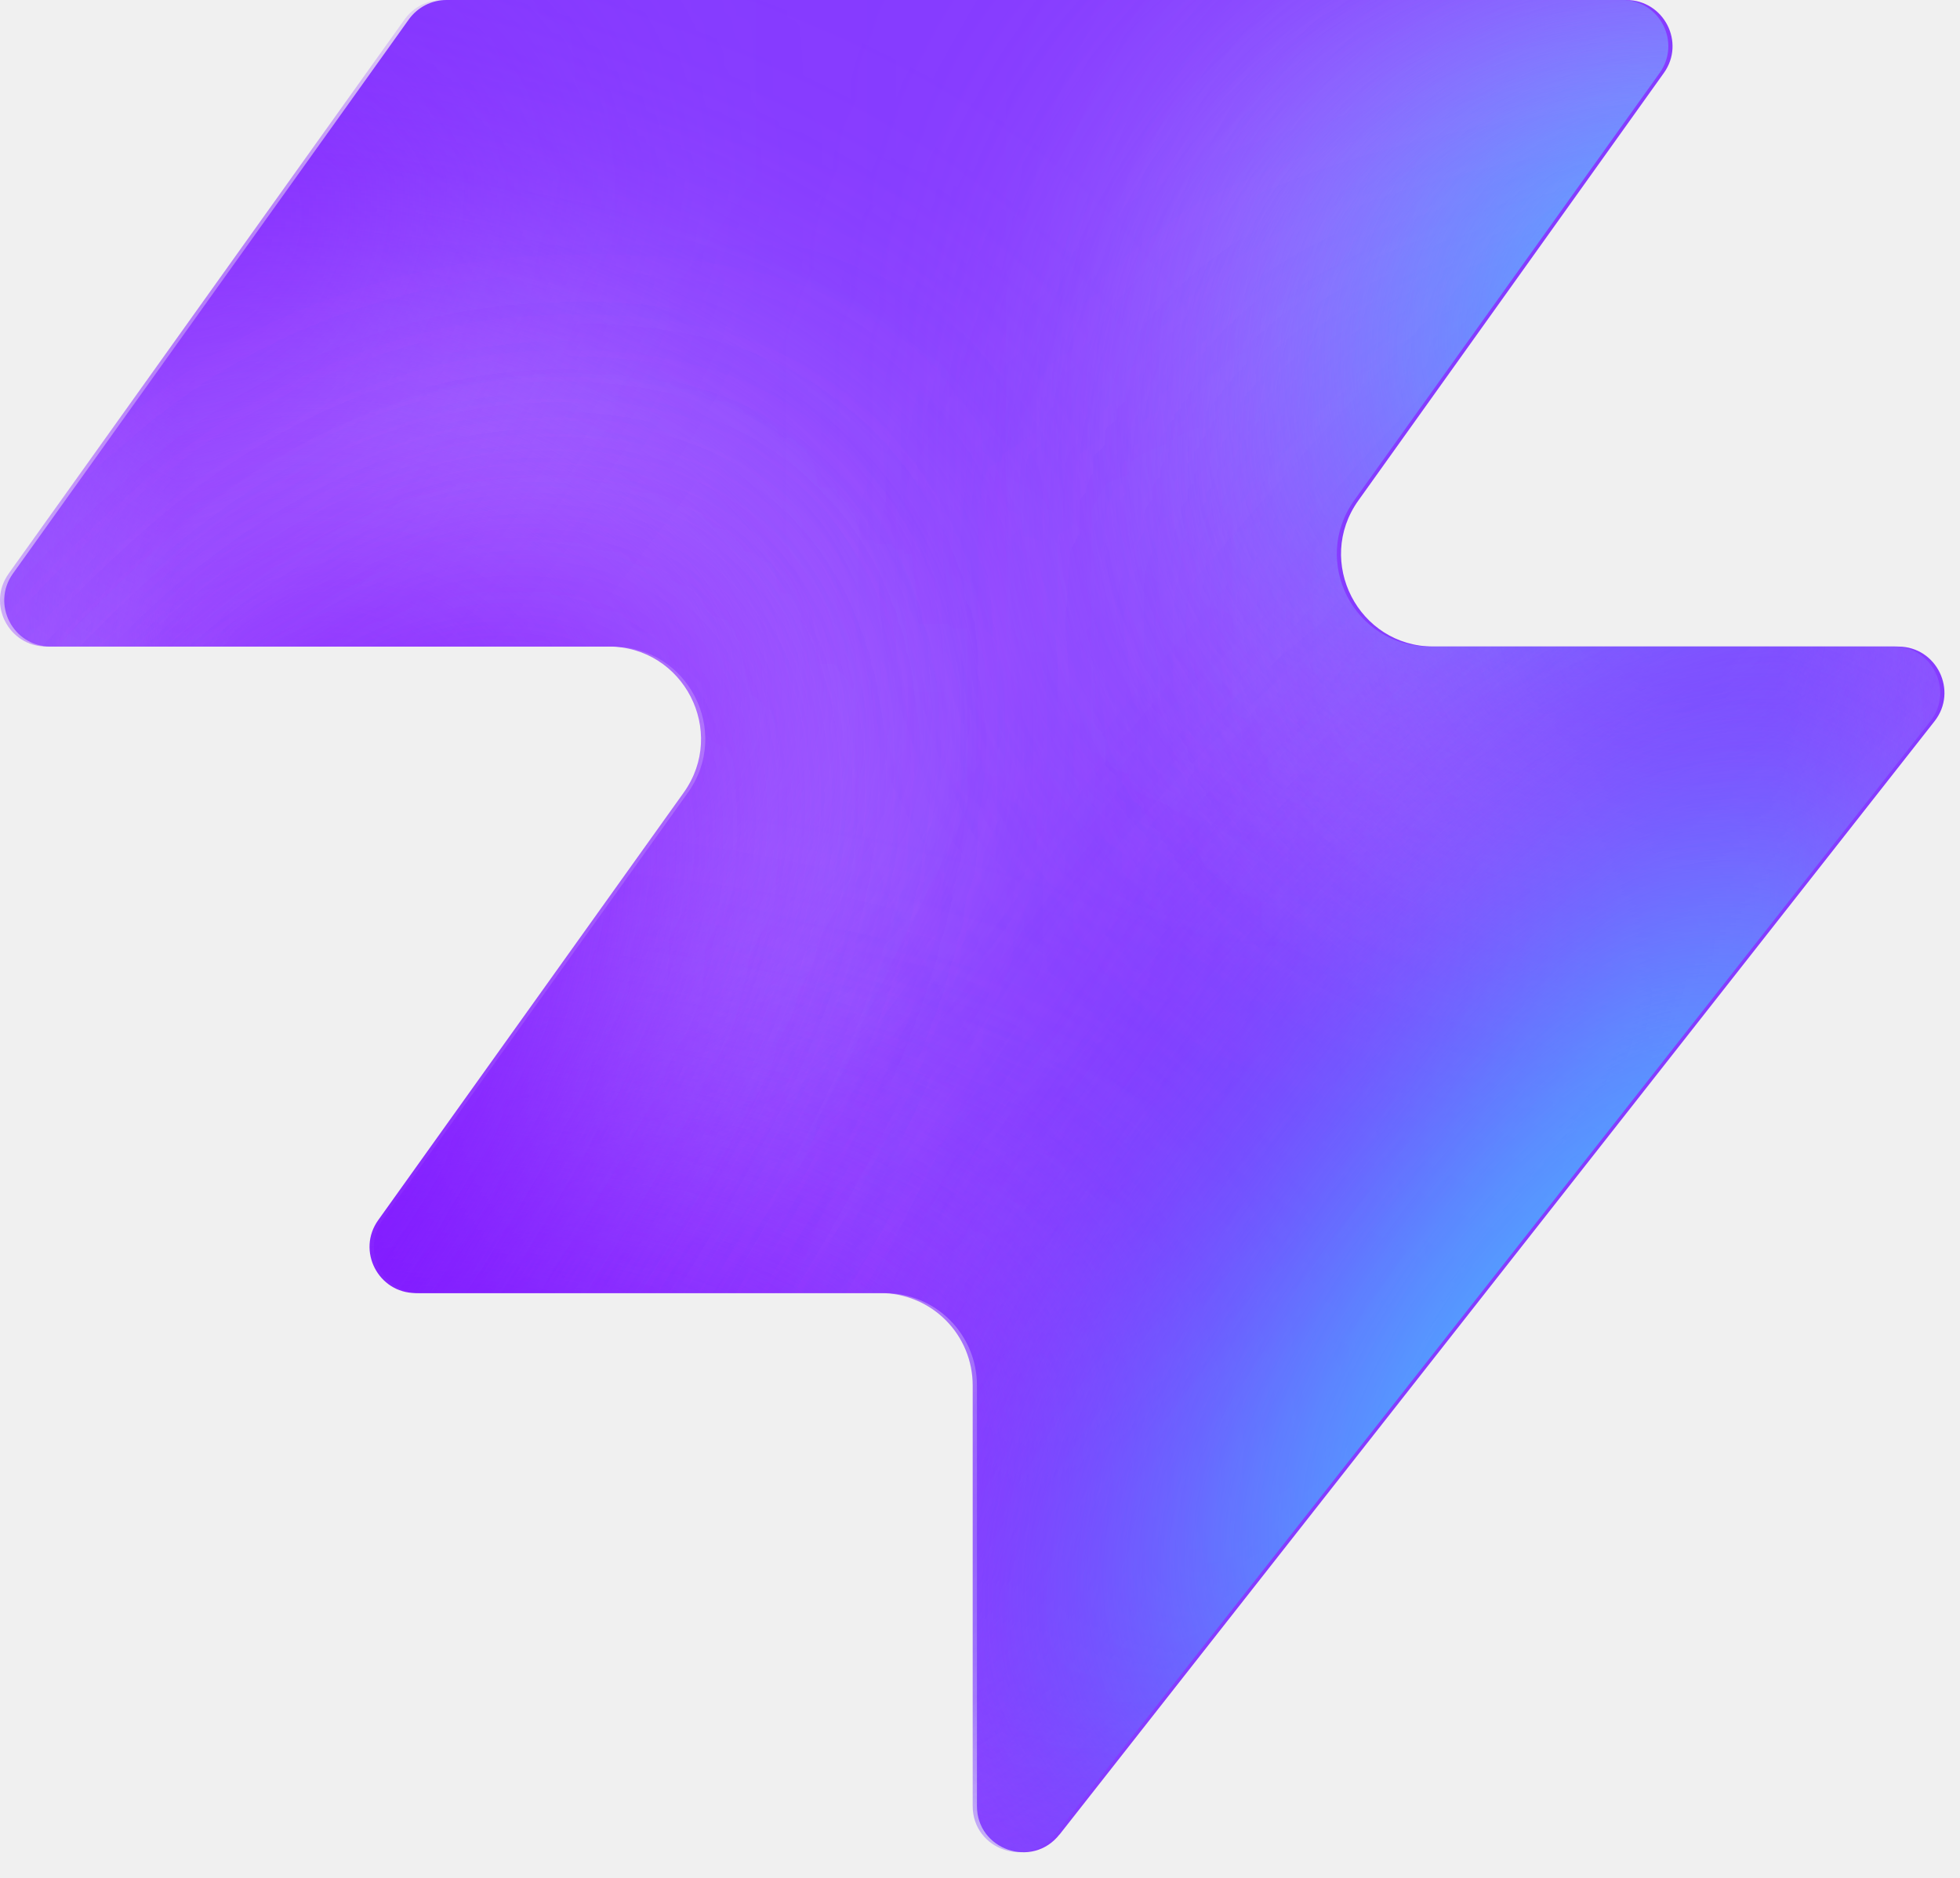
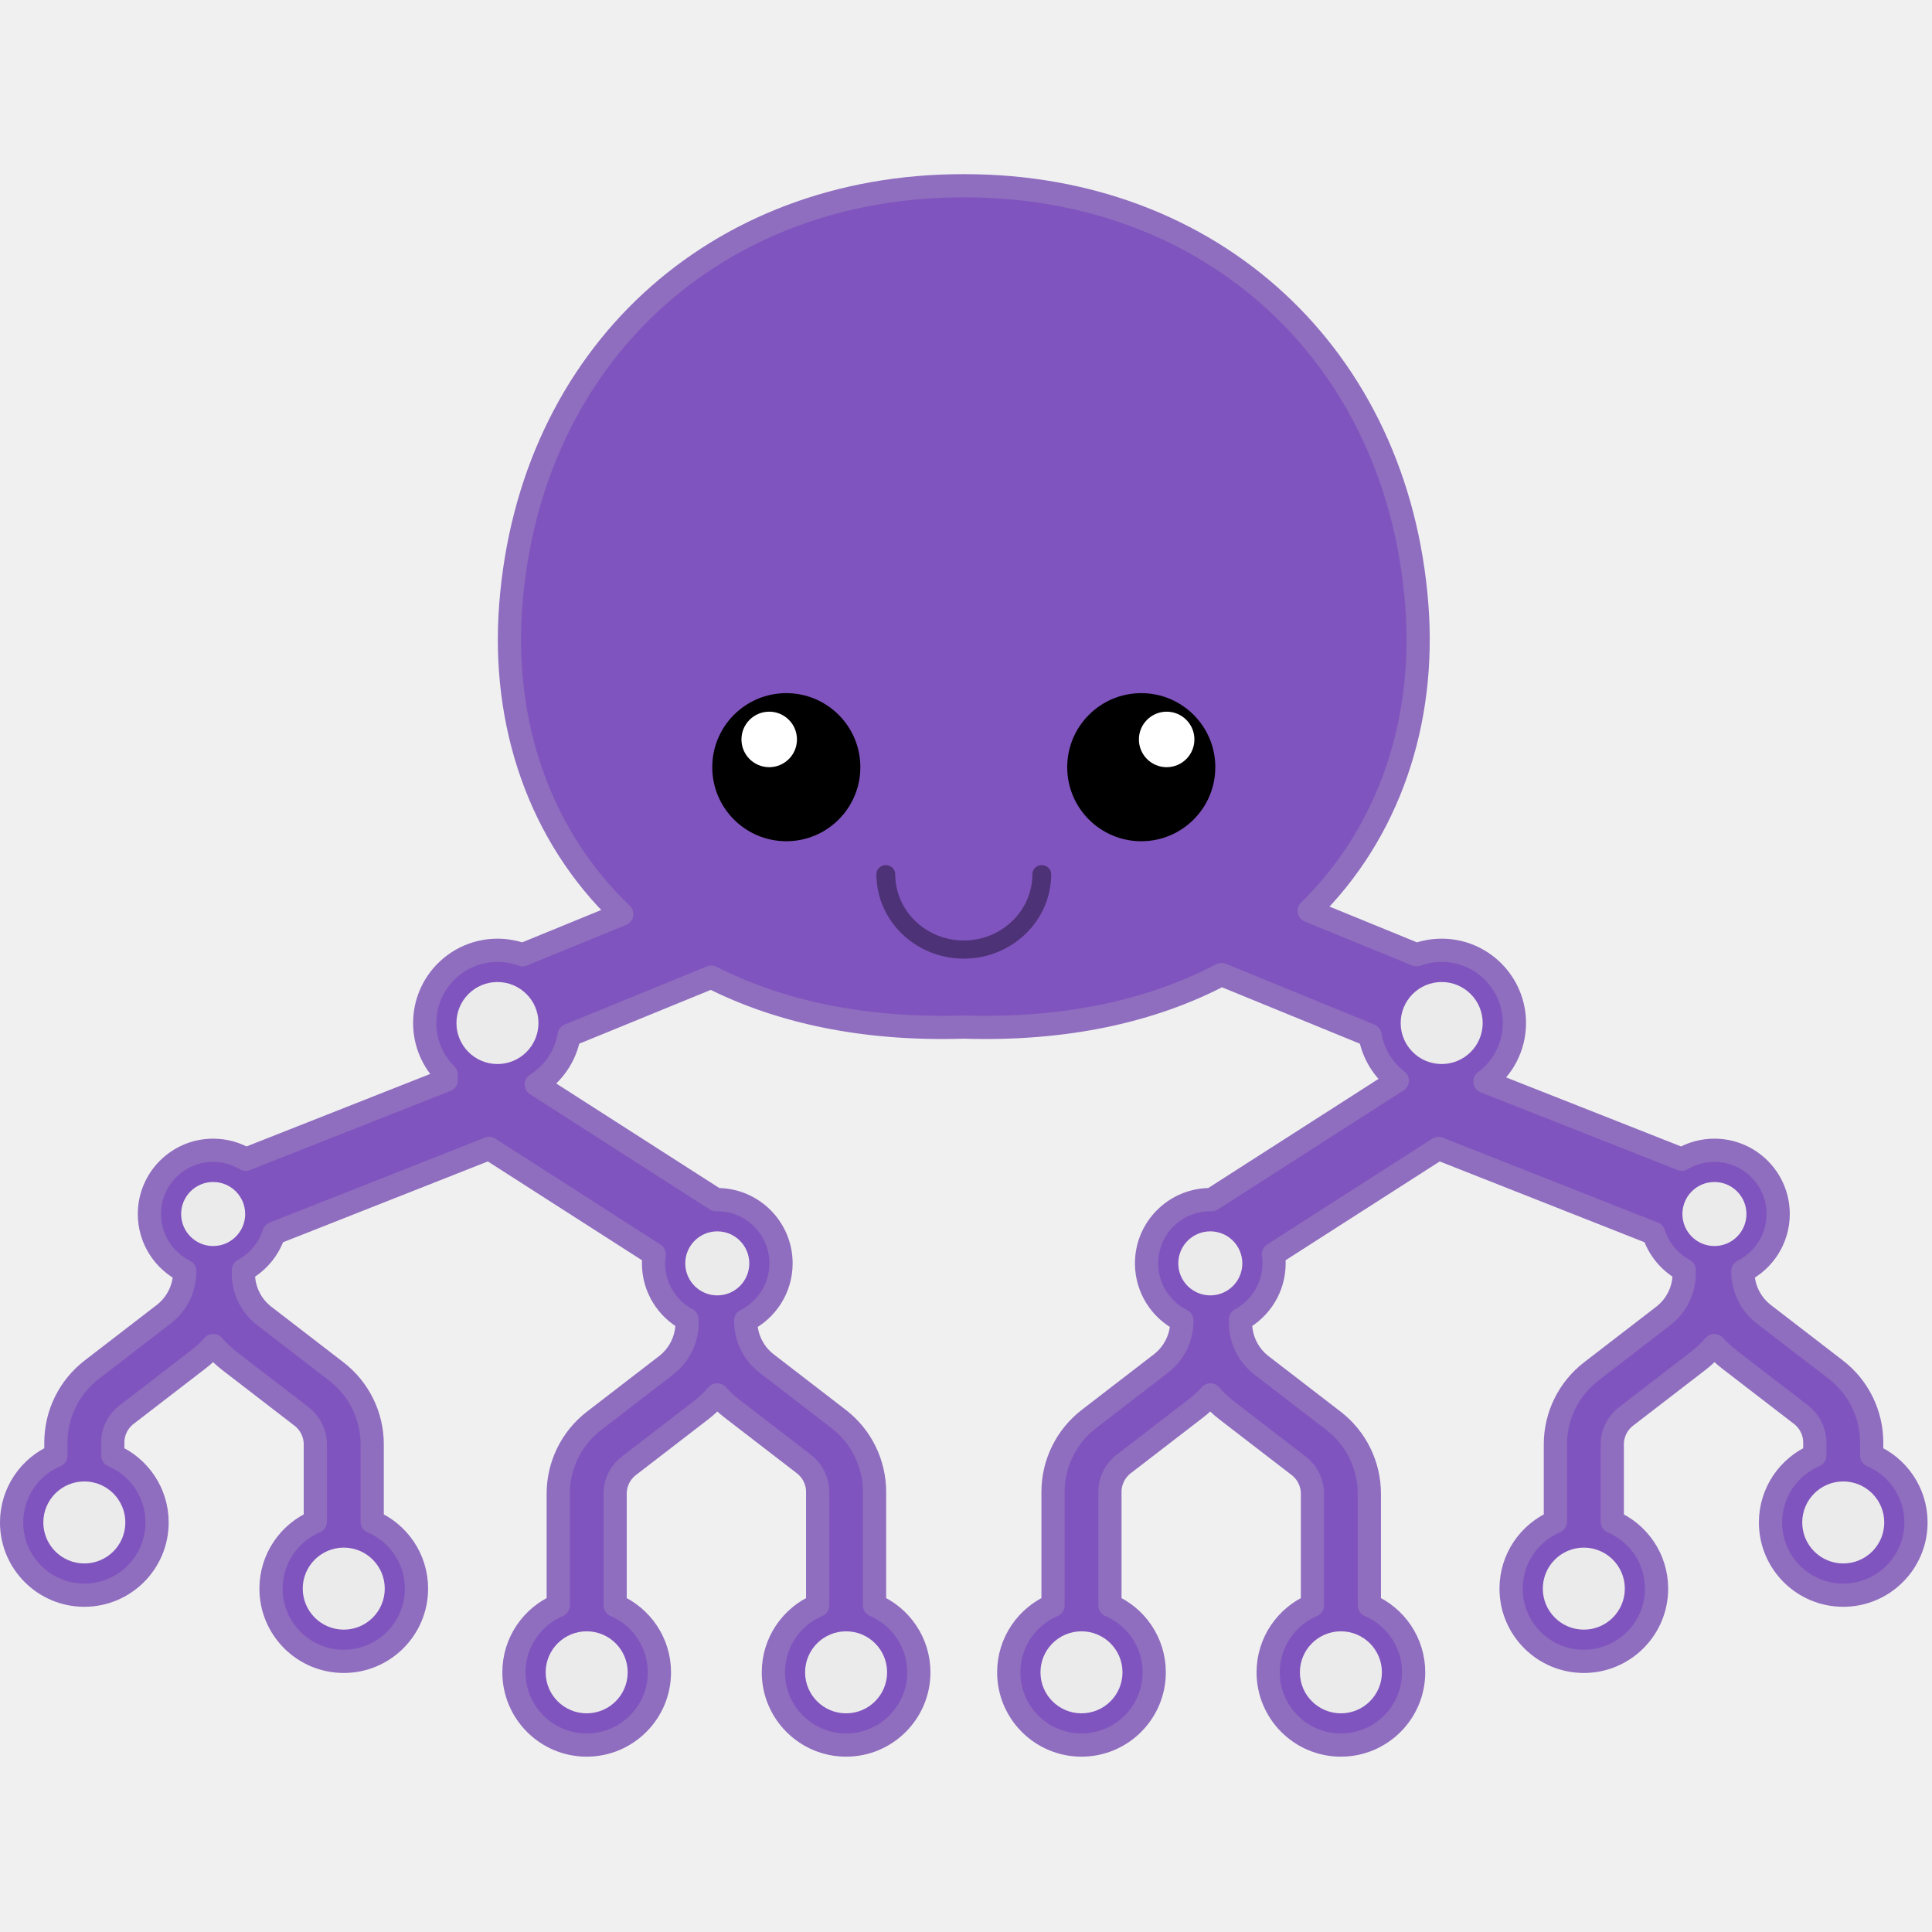
- <svg xmlns="http://www.w3.org/2000/svg" width="48" height="46" fill="none" viewBox="0 0 48 46">
-   <path fill="#863bff" d="M25.946 44.938c-.664.845-2.021.375-2.021-.698V33.937a2.26 2.26 0 0 0-2.262-2.262H10.287c-.92 0-1.456-1.04-.92-1.788l7.48-10.471c1.07-1.497 0-3.578-1.842-3.578H1.237c-.92 0-1.456-1.04-.92-1.788L10.013.474c.214-.297.556-.474.92-.474h28.894c.92 0 1.456 1.04.92 1.788l-7.48 10.471c-1.07 1.498 0 3.579 1.842 3.579h11.377c.943 0 1.473 1.088.89 1.83L25.947 44.94z" style="fill:#863bff;fill:color(display-p3 .525 .23 1);fill-opacity:1" />
-   <mask id="a" width="48" height="46" x="0" y="0" maskUnits="userSpaceOnUse" style="mask-type:alpha">
-     <path fill="#000" d="M25.842 44.938c-.664.844-2.021.375-2.021-.698V33.937a2.26 2.26 0 0 0-2.262-2.262H10.183c-.92 0-1.456-1.04-.92-1.788l7.48-10.471c1.07-1.498 0-3.579-1.842-3.579H1.133c-.92 0-1.456-1.04-.92-1.787L9.91.473c.214-.297.556-.474.92-.474h28.894c.92 0 1.456 1.04.92 1.788l-7.48 10.471c-1.07 1.498 0 3.578 1.842 3.578h11.377c.943 0 1.473 1.088.89 1.832L25.843 44.94z" style="fill:#000;fill-opacity:1" />
-   </mask>
-   <g mask="url(#a)">
-     <g filter="url(#b)">
-       <ellipse cx="5.508" cy="14.704" fill="#ede6ff" rx="5.508" ry="14.704" style="fill:#ede6ff;fill:color(display-p3 .927 .903 1);fill-opacity:1" transform="matrix(.00324 1 1 -.00324 -4.47 31.516)" />
+ <svg xmlns="http://www.w3.org/2000/svg" viewBox="0 0 416 416" width="416" height="416" fill-rule="evenodd" clip-rule="evenodd" stroke-linejoin="round" stroke-miterlimit="2">
+   <g transform="matrix(1,0,0,1,-567.7246,-120.9043)">
+     <g transform="matrix(-0.569135,0,0,0.569135,1078.921,8.47152)">
+       <path d="M855.536,748.211C845.689,752.402 838.778,762.17 838.778,773.54C838.778,788.725 851.106,801.054 866.292,801.054C881.477,801.054 893.806,788.725 893.806,773.54C893.806,762.17 886.895,752.402 877.048,748.211L877.048,743.309C877.048,732.515 872.038,722.333 863.487,715.747L836.24,694.76C831.24,690.908 828.31,684.954 828.31,678.642L828.31,678.436C836.226,674.48 841.668,666.296 841.668,656.852C841.668,643.543 830.863,632.738 817.554,632.738C813.052,632.738 808.836,633.975 805.228,636.127L729.368,606.19L729.368,604.125C734.396,599.138 737.511,592.226 737.511,584.592C737.511,569.407 725.183,557.078 709.997,557.078C706.662,557.078 703.465,557.673 700.506,558.762L662.961,543.402C694.082,513.64 708.421,471.377 704.95,426.422C697.665,332.072 627.533,267.833 533.876,267.833L533.568,267.834L533.259,267.833C439.603,267.833 369.471,332.072 362.185,426.422C358.762,470.747 372.656,512.456 402.877,542.144L362.259,558.762C359.3,557.673 356.103,557.078 352.768,557.078C337.582,557.078 325.253,569.407 325.253,584.592C325.253,593.659 329.648,601.707 336.422,606.721L261.907,636.127C258.3,633.975 254.084,632.738 249.581,632.738C236.272,632.738 225.467,643.543 225.467,656.852C225.467,666.296 230.909,674.48 238.825,678.436L238.825,678.642C238.825,684.954 235.896,690.908 230.895,694.76L203.648,715.747C195.097,722.333 190.088,732.515 190.088,743.309L190.088,748.211C180.241,752.402 173.329,762.17 173.329,773.54C173.329,788.725 185.658,801.054 200.843,801.054C216.029,801.054 228.358,788.725 228.358,773.54C228.358,762.17 221.446,752.402 211.599,748.211L211.599,743.309C211.599,739.189 213.511,735.303 216.775,732.789L244.022,711.802C246.06,710.232 247.932,708.492 249.622,706.61C251.463,708.751 253.533,710.719 255.812,712.474L283.059,733.461C286.322,735.975 288.235,739.861 288.235,743.98L288.235,773.247C278.387,777.438 271.476,787.207 271.476,798.576C271.476,813.762 283.805,826.091 298.99,826.091C314.176,826.091 326.504,813.762 326.504,798.576C326.504,787.207 319.593,777.438 309.746,773.247L309.746,743.98C309.746,733.187 304.737,723.005 296.186,716.419L268.938,695.432C263.938,691.58 261.009,685.626 261.009,679.314L261.009,678.087C266.459,675.146 270.651,670.167 272.561,664.174L353.981,632.043L416.436,672.077C416.275,673.202 416.191,674.352 416.191,675.522C416.191,684.697 421.327,692.682 428.877,696.757L428.877,697.984C428.877,704.296 425.948,710.25 420.948,714.101L393.701,735.088C385.15,741.675 380.14,751.857 380.14,762.65L380.14,804.911C370.293,809.103 363.382,818.871 363.382,830.241C363.382,845.426 375.71,857.755 390.896,857.755C406.081,857.755 418.41,845.426 418.41,830.241C418.41,818.871 411.499,809.103 401.652,804.911L401.652,762.65C401.652,758.531 403.564,754.644 406.827,752.131L434.074,731.144C436.353,729.388 438.423,727.421 440.264,725.28C441.955,727.162 443.826,728.902 445.864,730.472L473.111,751.459C476.375,753.973 478.287,757.859 478.287,761.978L478.287,804.911C468.44,809.103 461.528,818.871 461.528,830.241C461.528,845.426 473.857,857.755 489.043,857.755C504.228,857.755 516.557,845.426 516.557,830.241C516.557,818.871 509.645,809.103 499.798,804.911L499.798,761.978C499.798,751.185 494.789,741.003 486.238,734.416L458.991,713.429C453.99,709.578 451.061,703.624 451.061,697.312L451.061,697.106C458.977,693.15 464.419,684.966 464.419,675.522C464.419,662.213 453.614,651.408 440.305,651.408C440.133,651.408 439.962,651.41 439.791,651.413L369.551,606.39C374.914,602.253 378.711,596.182 379.893,589.225L436.089,566.235C462.045,579.885 494.625,587.345 533.568,586.115C571.55,587.315 603.48,580.247 629.115,567.233L682.872,589.225C684.202,597.054 688.843,603.761 695.302,607.852L627.344,651.413C627.173,651.41 627.002,651.408 626.83,651.408C613.521,651.408 602.716,662.213 602.716,675.522C602.716,684.966 608.158,693.15 616.074,697.106L616.074,697.312C616.074,703.624 613.145,709.578 608.145,713.429L580.897,734.416C572.346,741.003 567.337,751.185 567.337,761.978L567.337,804.911C557.49,809.103 550.579,818.871 550.579,830.241C550.579,845.426 562.907,857.755 578.093,857.755C593.278,857.755 605.607,845.426 605.607,830.241C605.607,818.871 598.695,809.103 588.848,804.911L588.848,761.978C588.848,757.859 590.761,753.973 594.024,751.459L621.271,730.472C623.31,728.902 625.181,727.162 626.871,725.28C628.712,727.421 630.782,729.388 633.061,731.144L660.308,752.131C663.572,754.644 665.484,758.531 665.484,762.65L665.484,804.911C655.637,809.103 648.725,818.871 648.725,830.241C648.725,845.426 661.054,857.755 676.239,857.755C691.425,857.755 703.754,845.426 703.754,830.241C703.754,818.871 696.842,809.103 686.995,804.911L686.995,762.65C686.995,751.857 681.986,741.675 673.435,735.088L646.188,714.101C641.187,710.25 638.258,704.296 638.258,697.984L638.258,696.757C645.809,692.682 650.944,684.697 650.944,675.522C650.944,674.352 650.86,673.202 650.699,672.077L713.155,632.043L794.574,664.174C796.485,670.167 800.676,675.146 806.127,678.087L806.127,679.314C806.127,685.626 803.197,691.58 798.197,695.432L770.95,716.419C762.399,723.005 757.389,733.187 757.389,743.98L757.389,773.247C747.542,777.438 740.631,787.207 740.631,798.576C740.631,813.762 752.959,826.091 768.145,826.091C783.33,826.091 795.659,813.762 795.659,798.576C795.659,787.207 788.748,777.438 778.901,773.247L778.901,743.98C778.901,739.861 780.813,735.975 784.076,733.461L811.324,712.474C813.602,710.719 815.672,708.751 817.514,706.61C819.204,708.492 821.075,710.232 823.113,711.802L850.36,732.789C853.624,735.303 855.536,739.189 855.536,743.309L855.536,748.211Z" fill="rgb(128,84,190)" stroke="rgb(143,109,191)" stroke-width="8.79" />
    </g>
-     <g filter="url(#c)">
-       <ellipse cx="10.399" cy="29.851" fill="#ede6ff" rx="10.399" ry="29.851" style="fill:#ede6ff;fill:color(display-p3 .927 .903 1);fill-opacity:1" transform="matrix(.00324 1 1 -.00324 -39.328 7.883)" />
+     <g transform="matrix(0.569135,0,0,0.569135,685.2671,6.84675)">
+       <circle cx="202.628" cy="833.095" r="15.514" fill="rgb(235,235,235)" />
    </g>
-     <g filter="url(#d)">
-       <ellipse cx="5.508" cy="30.487" fill="#7e14ff" rx="5.508" ry="30.487" style="fill:#7e14ff;fill:color(display-p3 .492 .077 1);fill-opacity:1" transform="rotate(89.814 -25.913 -14.639)scale(1 -1)" />
+     <g transform="matrix(0.569135,0,0,0.569135,741.1258,6.84675)">
+       <circle cx="202.628" cy="833.095" r="15.514" fill="rgb(235,235,235)" />
    </g>
-     <g filter="url(#e)">
-       <ellipse cx="5.508" cy="30.599" fill="#7e14ff" rx="5.508" ry="30.599" style="fill:#7e14ff;fill:color(display-p3 .492 .077 1);fill-opacity:1" transform="rotate(89.814 -32.644 -3.334)scale(1 -1)" />
+     <g transform="matrix(0.444389,0,0,0.444389,738.2821,22.71543)">
+       <circle cx="202.628" cy="833.095" r="15.514" fill="rgb(235,235,235)" />
    </g>
-     <g filter="url(#f)">
-       <ellipse cx="5.508" cy="30.599" fill="#7e14ff" rx="5.508" ry="30.599" style="fill:#7e14ff;fill:color(display-p3 .492 .077 1);fill-opacity:1" transform="matrix(.00324 1 1 -.00324 -34.34 30.47)" />
+     <g transform="matrix(-0.569135,0,0,0.569135,865.2303,6.84675)">
+       <circle cx="202.628" cy="833.095" r="15.514" fill="rgb(235,235,235)" />
    </g>
-     <g filter="url(#g)">
-       <ellipse cx="14.072" cy="22.078" fill="#ede6ff" rx="14.072" ry="22.078" style="fill:#ede6ff;fill:color(display-p3 .927 .903 1);fill-opacity:1" transform="rotate(93.35 24.506 48.493)scale(-1 1)" />
+     <g transform="matrix(-0.569135,0,0,0.569135,809.3715,6.84675)">
+       <circle cx="202.628" cy="833.095" r="15.514" fill="rgb(235,235,235)" />
    </g>
-     <g filter="url(#h)">
-       <ellipse cx="3.47" cy="21.501" fill="#7e14ff" rx="3.47" ry="21.501" style="fill:#7e14ff;fill:color(display-p3 .492 .077 1);fill-opacity:1" transform="rotate(89.009 28.708 47.59)scale(-1 1)" />
+     <g transform="matrix(-0.444389,0,0,0.444389,812.2153,22.71543)">
+       <circle cx="202.628" cy="833.095" r="15.514" fill="rgb(235,235,235)" />
    </g>
-     <g filter="url(#i)">
-       <ellipse cx="3.47" cy="21.501" fill="#7e14ff" rx="3.47" ry="21.501" style="fill:#7e14ff;fill:color(display-p3 .492 .077 1);fill-opacity:1" transform="rotate(89.009 28.708 47.59)scale(-1 1)" />
+     <g transform="matrix(0.569135,0,0,0.569135,559.5142,-132.9603)">
+       <circle cx="202.628" cy="833.095" r="15.514" fill="rgb(235,235,235)" />
    </g>
-     <g filter="url(#j)">
-       <ellipse cx=".387" cy="8.972" fill="#7e14ff" rx="4.407" ry="29.108" style="fill:#7e14ff;fill:color(display-p3 .492 .077 1);fill-opacity:1" transform="rotate(39.51 .387 8.972)" />
+     <g transform="matrix(-0.569135,0,0,0.569135,1079.936,-25.42355)">
+       <circle cx="202.628" cy="833.095" r="15.514" fill="rgb(235,235,235)" />
    </g>
-     <g filter="url(#k)">
-       <ellipse cx="47.523" cy="-6.092" fill="#7e14ff" rx="4.407" ry="29.108" style="fill:#7e14ff;fill:color(display-p3 .492 .077 1);fill-opacity:1" transform="rotate(37.892 47.523 -6.092)" />
+     <g transform="matrix(0.569135,0,0,0.569135,470.5615,-25.42355)">
+       <circle cx="202.628" cy="833.095" r="15.514" fill="rgb(235,235,235)" />
    </g>
-     <g filter="url(#l)">
-       <ellipse cx="41.412" cy="6.333" fill="#47bfff" rx="5.971" ry="9.665" style="fill:#47bfff;fill:color(display-p3 .28 .748 1);fill-opacity:1" transform="rotate(37.892 41.412 6.333)" />
+     <g transform="matrix(-0.569135,0,0,0.569135,1024.077,-11.17449)">
+       <circle cx="202.628" cy="833.095" r="15.514" fill="rgb(235,235,235)" />
    </g>
-     <g filter="url(#m)">
-       <ellipse cx="-1.879" cy="38.332" fill="#7e14ff" rx="4.407" ry="29.108" style="fill:#7e14ff;fill:color(display-p3 .492 .077 1);fill-opacity:1" transform="rotate(37.892 -1.88 38.332)" />
+     <g transform="matrix(0.569135,0,0,0.569135,526.4203,-11.17449)">
+       <circle cx="202.628" cy="833.095" r="15.514" fill="rgb(235,235,235)" />
    </g>
-     <g filter="url(#n)">
-       <ellipse cx="-1.879" cy="38.332" fill="#7e14ff" rx="4.407" ry="29.108" style="fill:#7e14ff;fill:color(display-p3 .492 .077 1);fill-opacity:1" transform="rotate(37.892 -1.88 38.332)" />
+     <g transform="matrix(-0.569135,0,0,0.569135,993.4706,-132.9603)">
+       <circle cx="202.628" cy="833.095" r="15.514" fill="rgb(235,235,235)" />
    </g>
-     <g filter="url(#o)">
-       <ellipse cx="35.651" cy="29.907" fill="#7e14ff" rx="4.407" ry="29.108" style="fill:#7e14ff;fill:color(display-p3 .492 .077 1);fill-opacity:1" transform="rotate(37.892 35.651 29.907)" />
+     <g transform="matrix(-0.444389,0,0,0.444389,1026.921,12.08984)">
+       <circle cx="202.628" cy="833.095" r="15.514" fill="rgb(235,235,235)" />
    </g>
-     <g filter="url(#p)">
-       <ellipse cx="38.418" cy="32.4" fill="#47bfff" rx="5.971" ry="15.297" style="fill:#47bfff;fill:color(display-p3 .28 .748 1);fill-opacity:1" transform="rotate(37.892 38.418 32.4)" />
+     <g transform="matrix(0.444389,0,0,0.444389,523.5765,12.08984)">
+       <circle cx="202.628" cy="833.095" r="15.514" fill="rgb(235,235,235)" />
+     </g>
+     <g transform="matrix(-1.027696,0,0,1.027696,1021.703,-570.0727)">
+       <circle cx="202.628" cy="833.095" r="15.514" />
+     </g>
+     <g transform="matrix(-1.027696,0,0,1.027696,945.2729,-570.0727)">
+       <circle cx="202.628" cy="833.095" r="15.514" />
+     </g>
+     <g transform="matrix(0.248996,0,0,0.248996,668.5362,187.9912)">
+       <circle cx="604" cy="370" r="24" fill="white" />
+     </g>
+     <g transform="matrix(0.248996,0,0,0.248996,582.9578,187.9912)">
+       <circle cx="604" cy="370" r="24" fill="white" />
+     </g>
+     <g transform="matrix(0.459986,0,0,0.444393,527.5465,118.7195)">
+       <path d="M575,428.5C575,448.645 558.645,465 538.5,465C518.355,465 502,448.645 502,428.5" fill="none" stroke="rgb(78,50,119)" stroke-width="8.81" stroke-linecap="round" stroke-miterlimit="1.5" />
    </g>
  </g>
-   <defs>
-     <filter id="b" width="60.045" height="41.654" x="-19.77" y="16.149" color-interpolation-filters="sRGB" filterUnits="userSpaceOnUse">
-       <feFlood flood-opacity="0" result="BackgroundImageFix" />
-       <feBlend in="SourceGraphic" in2="BackgroundImageFix" result="shape" />
-       <feGaussianBlur result="effect1_foregroundBlur_2002_17158" stdDeviation="7.659" />
-     </filter>
-     <filter id="c" width="90.34" height="51.437" x="-54.613" y="-7.533" color-interpolation-filters="sRGB" filterUnits="userSpaceOnUse">
-       <feFlood flood-opacity="0" result="BackgroundImageFix" />
-       <feBlend in="SourceGraphic" in2="BackgroundImageFix" result="shape" />
-       <feGaussianBlur result="effect1_foregroundBlur_2002_17158" stdDeviation="7.659" />
-     </filter>
-     <filter id="d" width="79.355" height="29.4" x="-49.64" y="2.03" color-interpolation-filters="sRGB" filterUnits="userSpaceOnUse">
-       <feFlood flood-opacity="0" result="BackgroundImageFix" />
-       <feBlend in="SourceGraphic" in2="BackgroundImageFix" result="shape" />
-       <feGaussianBlur result="effect1_foregroundBlur_2002_17158" stdDeviation="4.596" />
-     </filter>
-     <filter id="e" width="79.579" height="29.4" x="-45.045" y="20.029" color-interpolation-filters="sRGB" filterUnits="userSpaceOnUse">
-       <feFlood flood-opacity="0" result="BackgroundImageFix" />
-       <feBlend in="SourceGraphic" in2="BackgroundImageFix" result="shape" />
-       <feGaussianBlur result="effect1_foregroundBlur_2002_17158" stdDeviation="4.596" />
-     </filter>
-     <filter id="f" width="79.579" height="29.4" x="-43.513" y="21.178" color-interpolation-filters="sRGB" filterUnits="userSpaceOnUse">
-       <feFlood flood-opacity="0" result="BackgroundImageFix" />
-       <feBlend in="SourceGraphic" in2="BackgroundImageFix" result="shape" />
-       <feGaussianBlur result="effect1_foregroundBlur_2002_17158" stdDeviation="4.596" />
-     </filter>
-     <filter id="g" width="74.749" height="58.852" x="15.756" y="-17.901" color-interpolation-filters="sRGB" filterUnits="userSpaceOnUse">
-       <feFlood flood-opacity="0" result="BackgroundImageFix" />
-       <feBlend in="SourceGraphic" in2="BackgroundImageFix" result="shape" />
-       <feGaussianBlur result="effect1_foregroundBlur_2002_17158" stdDeviation="7.659" />
-     </filter>
-     <filter id="h" width="61.377" height="25.362" x="23.548" y="2.284" color-interpolation-filters="sRGB" filterUnits="userSpaceOnUse">
-       <feFlood flood-opacity="0" result="BackgroundImageFix" />
-       <feBlend in="SourceGraphic" in2="BackgroundImageFix" result="shape" />
-       <feGaussianBlur result="effect1_foregroundBlur_2002_17158" stdDeviation="4.596" />
-     </filter>
-     <filter id="i" width="61.377" height="25.362" x="23.548" y="2.284" color-interpolation-filters="sRGB" filterUnits="userSpaceOnUse">
-       <feFlood flood-opacity="0" result="BackgroundImageFix" />
-       <feBlend in="SourceGraphic" in2="BackgroundImageFix" result="shape" />
-       <feGaussianBlur result="effect1_foregroundBlur_2002_17158" stdDeviation="4.596" />
-     </filter>
-     <filter id="j" width="56.045" height="63.649" x="-27.636" y="-22.853" color-interpolation-filters="sRGB" filterUnits="userSpaceOnUse">
-       <feFlood flood-opacity="0" result="BackgroundImageFix" />
-       <feBlend in="SourceGraphic" in2="BackgroundImageFix" result="shape" />
-       <feGaussianBlur result="effect1_foregroundBlur_2002_17158" stdDeviation="4.596" />
-     </filter>
-     <filter id="k" width="54.814" height="64.646" x="20.116" y="-38.415" color-interpolation-filters="sRGB" filterUnits="userSpaceOnUse">
-       <feFlood flood-opacity="0" result="BackgroundImageFix" />
-       <feBlend in="SourceGraphic" in2="BackgroundImageFix" result="shape" />
-       <feGaussianBlur result="effect1_foregroundBlur_2002_17158" stdDeviation="4.596" />
-     </filter>
-     <filter id="l" width="33.541" height="35.313" x="24.641" y="-11.323" color-interpolation-filters="sRGB" filterUnits="userSpaceOnUse">
-       <feFlood flood-opacity="0" result="BackgroundImageFix" />
-       <feBlend in="SourceGraphic" in2="BackgroundImageFix" result="shape" />
-       <feGaussianBlur result="effect1_foregroundBlur_2002_17158" stdDeviation="4.596" />
-     </filter>
-     <filter id="m" width="54.814" height="64.646" x="-29.286" y="6.009" color-interpolation-filters="sRGB" filterUnits="userSpaceOnUse">
-       <feFlood flood-opacity="0" result="BackgroundImageFix" />
-       <feBlend in="SourceGraphic" in2="BackgroundImageFix" result="shape" />
-       <feGaussianBlur result="effect1_foregroundBlur_2002_17158" stdDeviation="4.596" />
-     </filter>
-     <filter id="n" width="54.814" height="64.646" x="-29.286" y="6.009" color-interpolation-filters="sRGB" filterUnits="userSpaceOnUse">
-       <feFlood flood-opacity="0" result="BackgroundImageFix" />
-       <feBlend in="SourceGraphic" in2="BackgroundImageFix" result="shape" />
-       <feGaussianBlur result="effect1_foregroundBlur_2002_17158" stdDeviation="4.596" />
-     </filter>
-     <filter id="o" width="54.814" height="64.646" x="8.244" y="-2.416" color-interpolation-filters="sRGB" filterUnits="userSpaceOnUse">
-       <feFlood flood-opacity="0" result="BackgroundImageFix" />
-       <feBlend in="SourceGraphic" in2="BackgroundImageFix" result="shape" />
-       <feGaussianBlur result="effect1_foregroundBlur_2002_17158" stdDeviation="4.596" />
-     </filter>
-     <filter id="p" width="39.409" height="43.623" x="18.713" y="10.588" color-interpolation-filters="sRGB" filterUnits="userSpaceOnUse">
-       <feFlood flood-opacity="0" result="BackgroundImageFix" />
-       <feBlend in="SourceGraphic" in2="BackgroundImageFix" result="shape" />
-       <feGaussianBlur result="effect1_foregroundBlur_2002_17158" stdDeviation="4.596" />
-     </filter>
-   </defs>
</svg>
